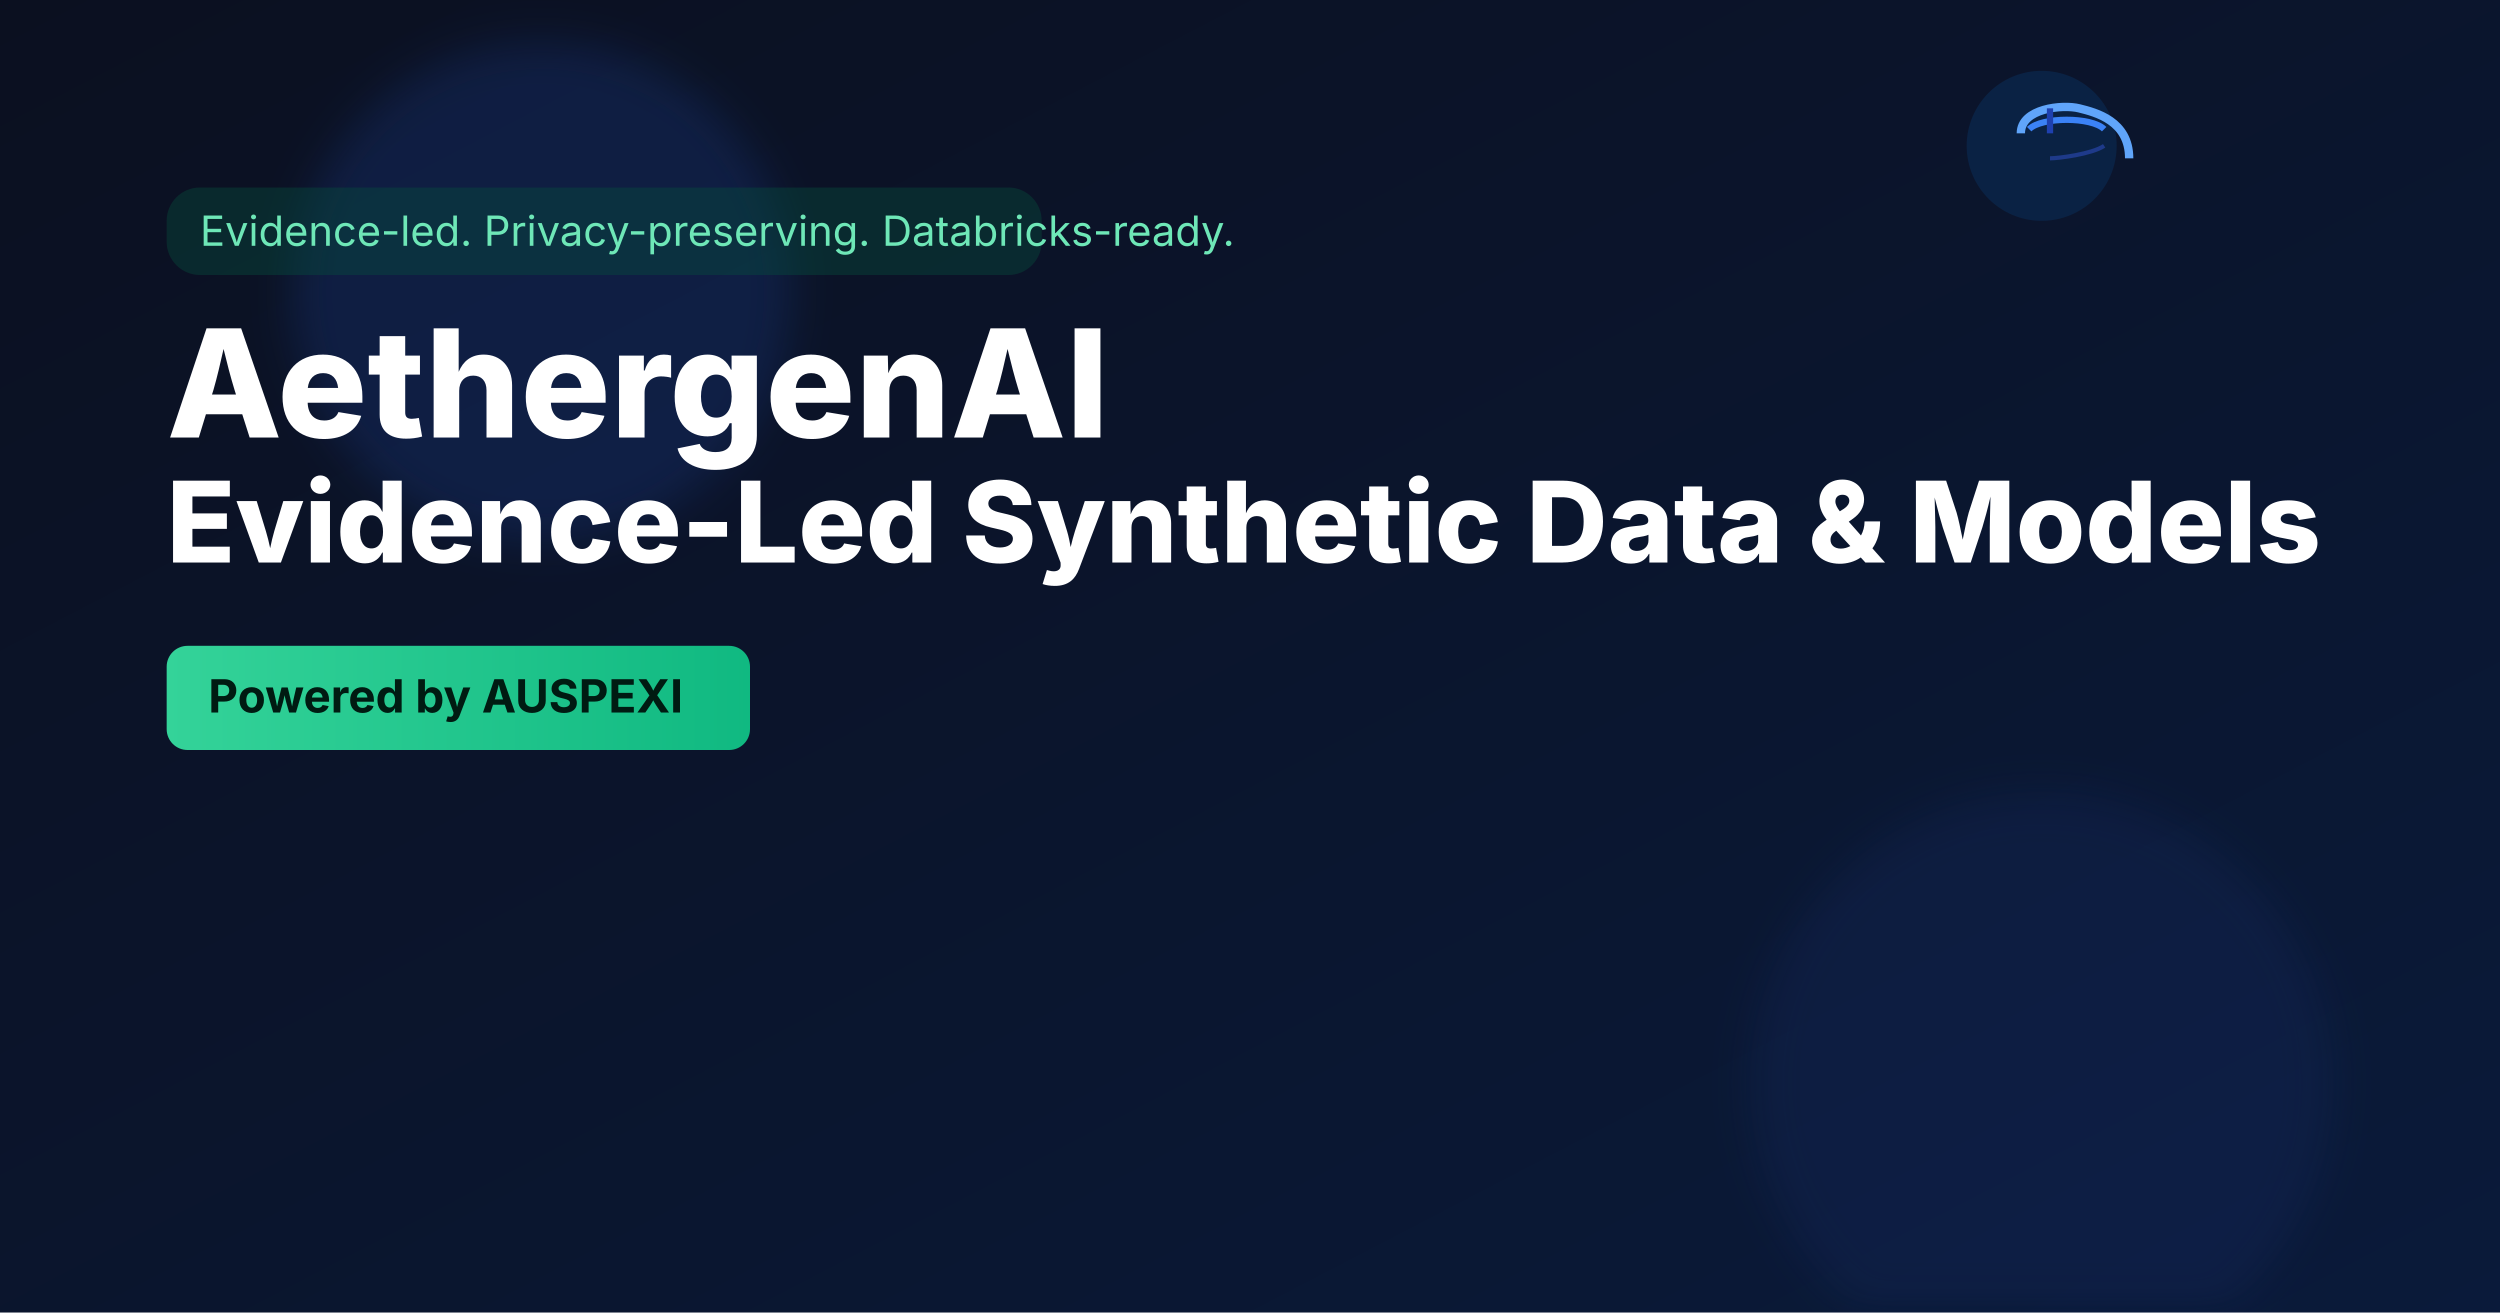
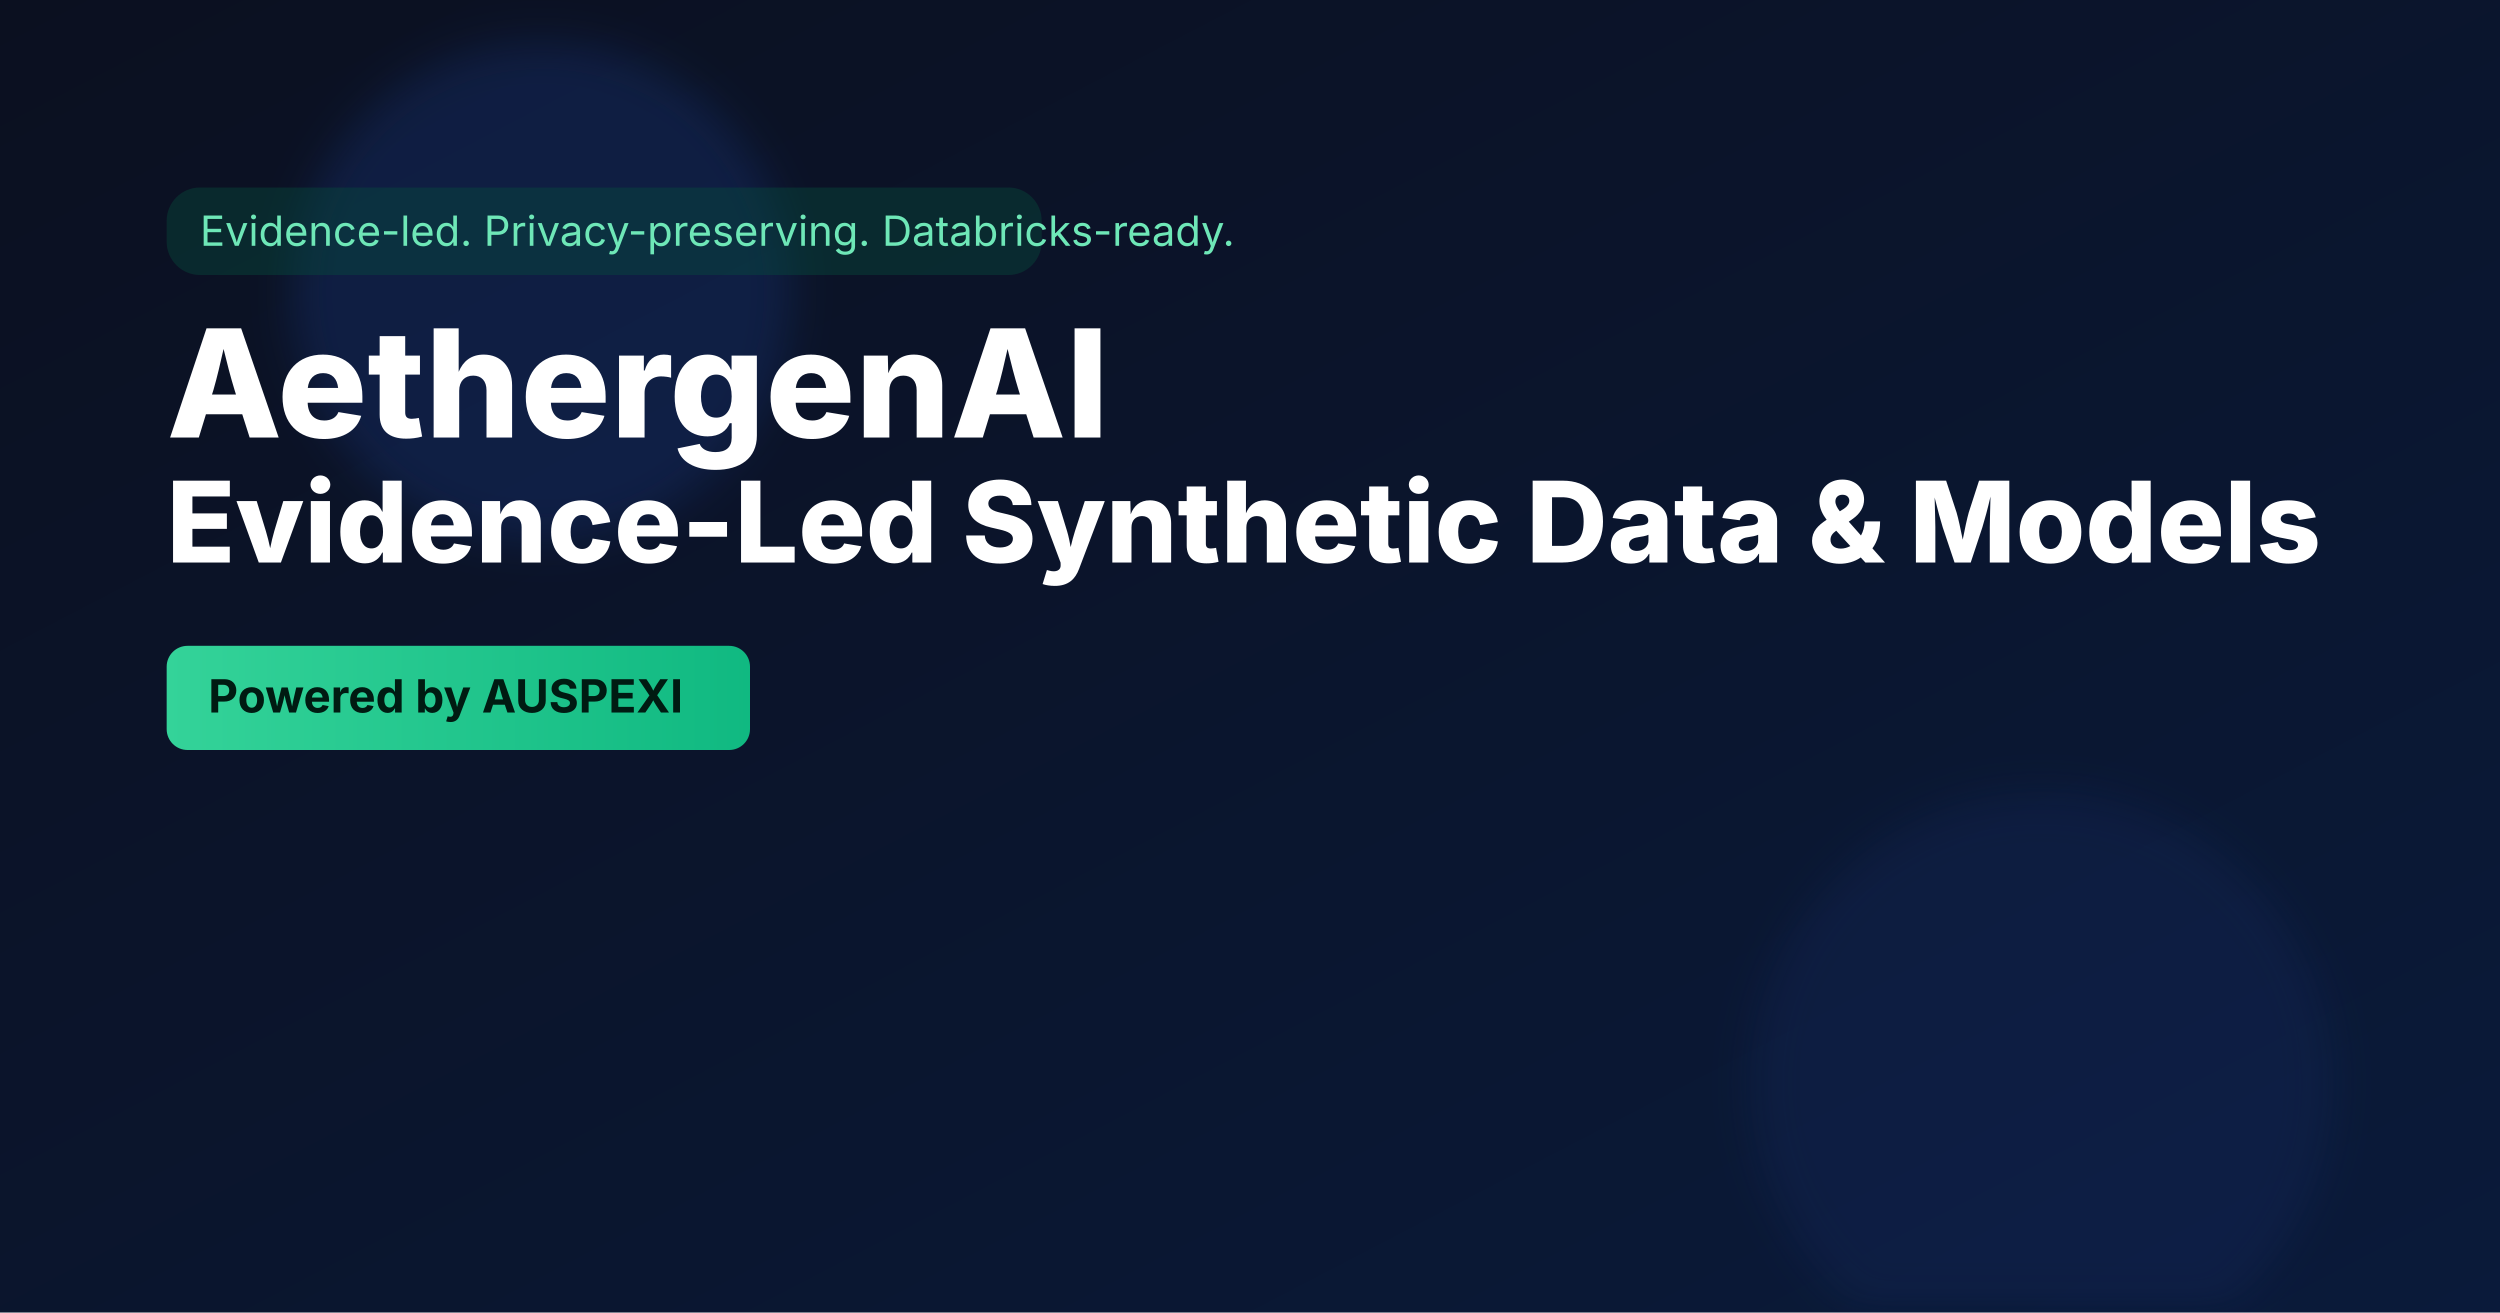
<svg xmlns="http://www.w3.org/2000/svg" width="1200" height="630" viewBox="0 0 1200 630">
  <defs>
    <linearGradient id="bg" x1="0" y1="0" x2="1" y2="1">
      <stop offset="0%" stop-color="#0b1020" />
      <stop offset="100%" stop-color="#0a1a3a" />
    </linearGradient>
    <linearGradient id="accent" x1="0" y1="0" x2="1" y2="0">
      <stop offset="0%" stop-color="#34d399" />
      <stop offset="100%" stop-color="#10b981" />
    </linearGradient>
    <filter id="soft" x="-20%" y="-20%" width="140%" height="140%">
      <feGaussianBlur stdDeviation="10" />
    </filter>
  </defs>
  <rect width="1200" height="630" fill="url(#bg)" />
  <g opacity="0.15" filter="url(#soft)">
    <circle cx="260" cy="140" r="120" fill="#2563eb" />
    <circle cx="980" cy="520" r="140" fill="#1e3a8a" />
  </g>
  <g transform="translate(80,90)">
    <rect x="0" y="0" rx="16" ry="16" width="420" height="42" fill="#064e3b" opacity="0.4" />
    <text x="16" y="28" font-family="Inter, Segoe UI, Arial, sans-serif" font-size="20" fill="#6ee7b7">Evidence-led. Privacy-preserving. Databricks-ready.</text>
    <text x="0" y="120" font-family="Inter, Segoe UI, Arial, sans-serif" font-weight="800" font-size="72" fill="#ffffff">AethergenAI</text>
    <text x="0" y="180" font-family="Inter, Segoe UI, Arial, sans-serif" font-weight="800" font-size="54" fill="#ffffff">Evidence-Led Synthetic Data &amp; Models</text>
    <rect x="0" y="220" rx="10" ry="10" width="280" height="50" fill="url(#accent)" />
    <text x="20" y="252" font-family="Inter, Segoe UI, Arial, sans-serif" font-size="22" font-weight="700" fill="#001b12">Powered by AUSPEXI</text>
  </g>
-   <g transform="translate(980,70)">
-     <circle cx="0" cy="0" r="36" fill="#0a2244" />
-     <path d="M-10 -6 C -10 -18 10 -20 18 -18 C 26 -16 42 -12 42 6" fill="none" stroke="#60a5fa" stroke-width="4" />
-     <path d="M-6 -8 C 0 -14 24 -14 30 -8" fill="none" stroke="#3b82f6" stroke-width="3" />
-     <path d="M 4 -18 L 4 -6" fill="none" stroke="#1e40af" stroke-width="3" />
-     <path d="M 4 6 C 8 6 24 4 30 0" fill="none" stroke="#1e3a8a" stroke-width="2" />
-   </g>
</svg>
